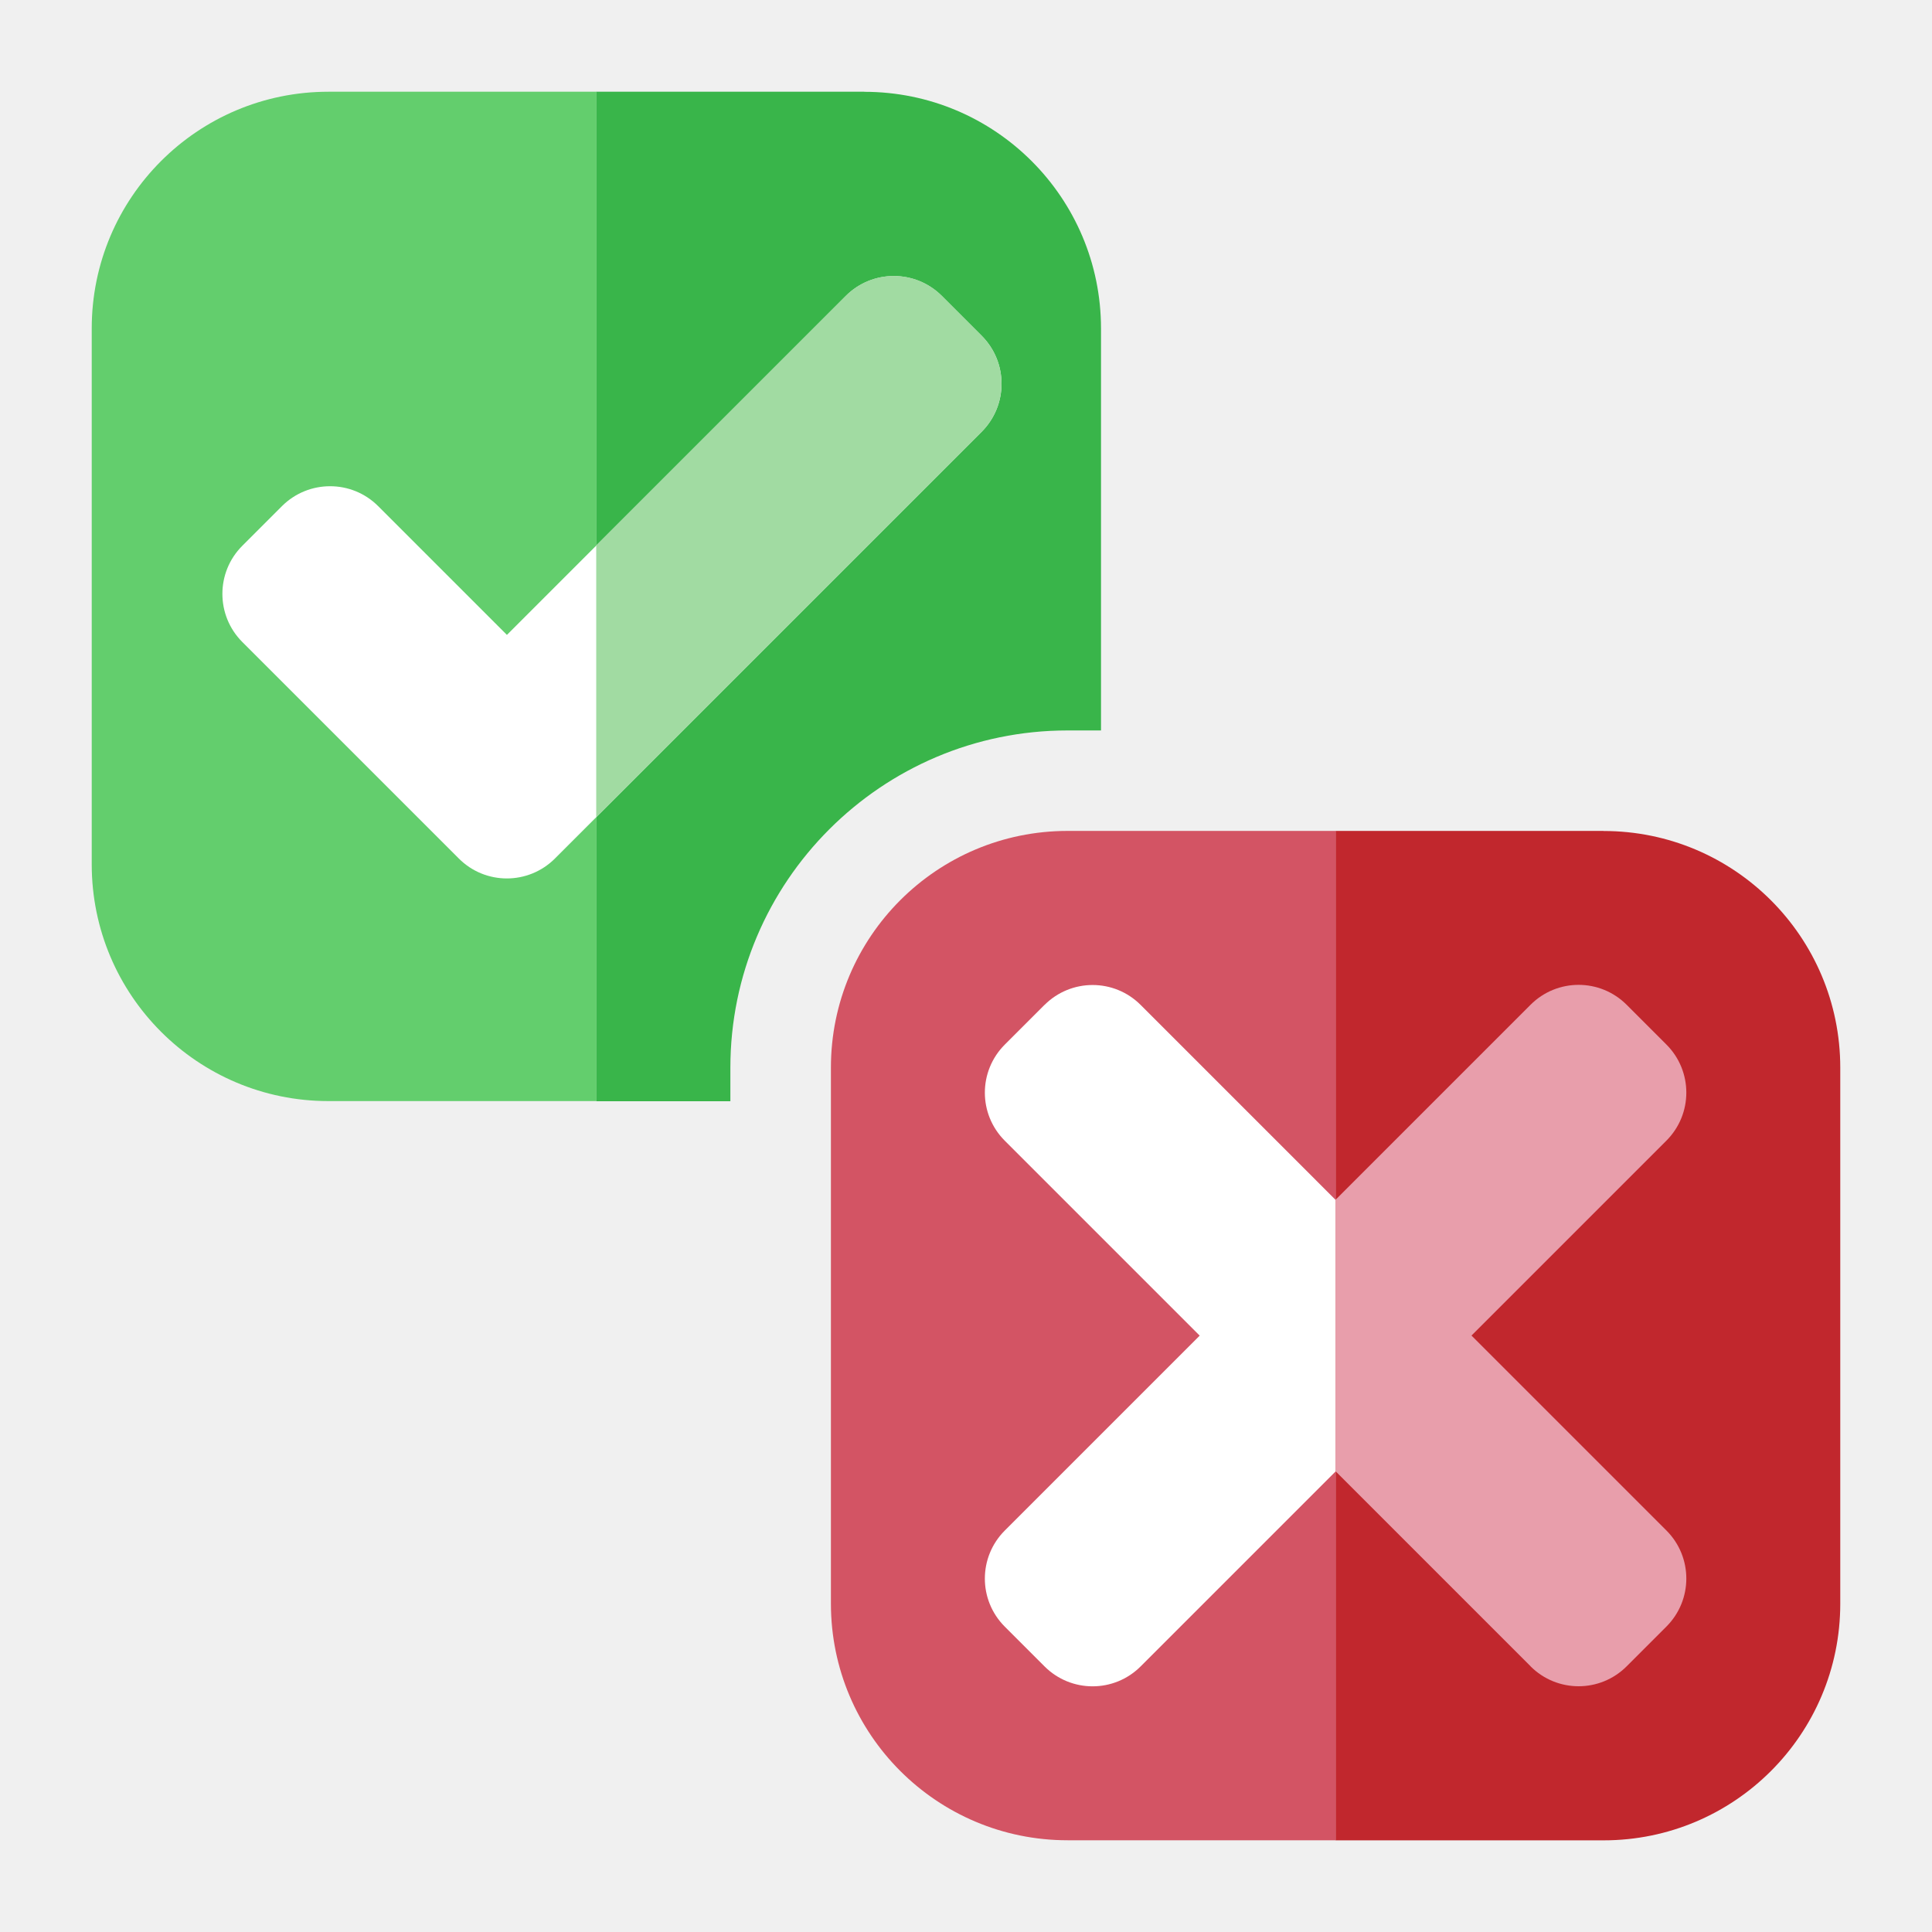
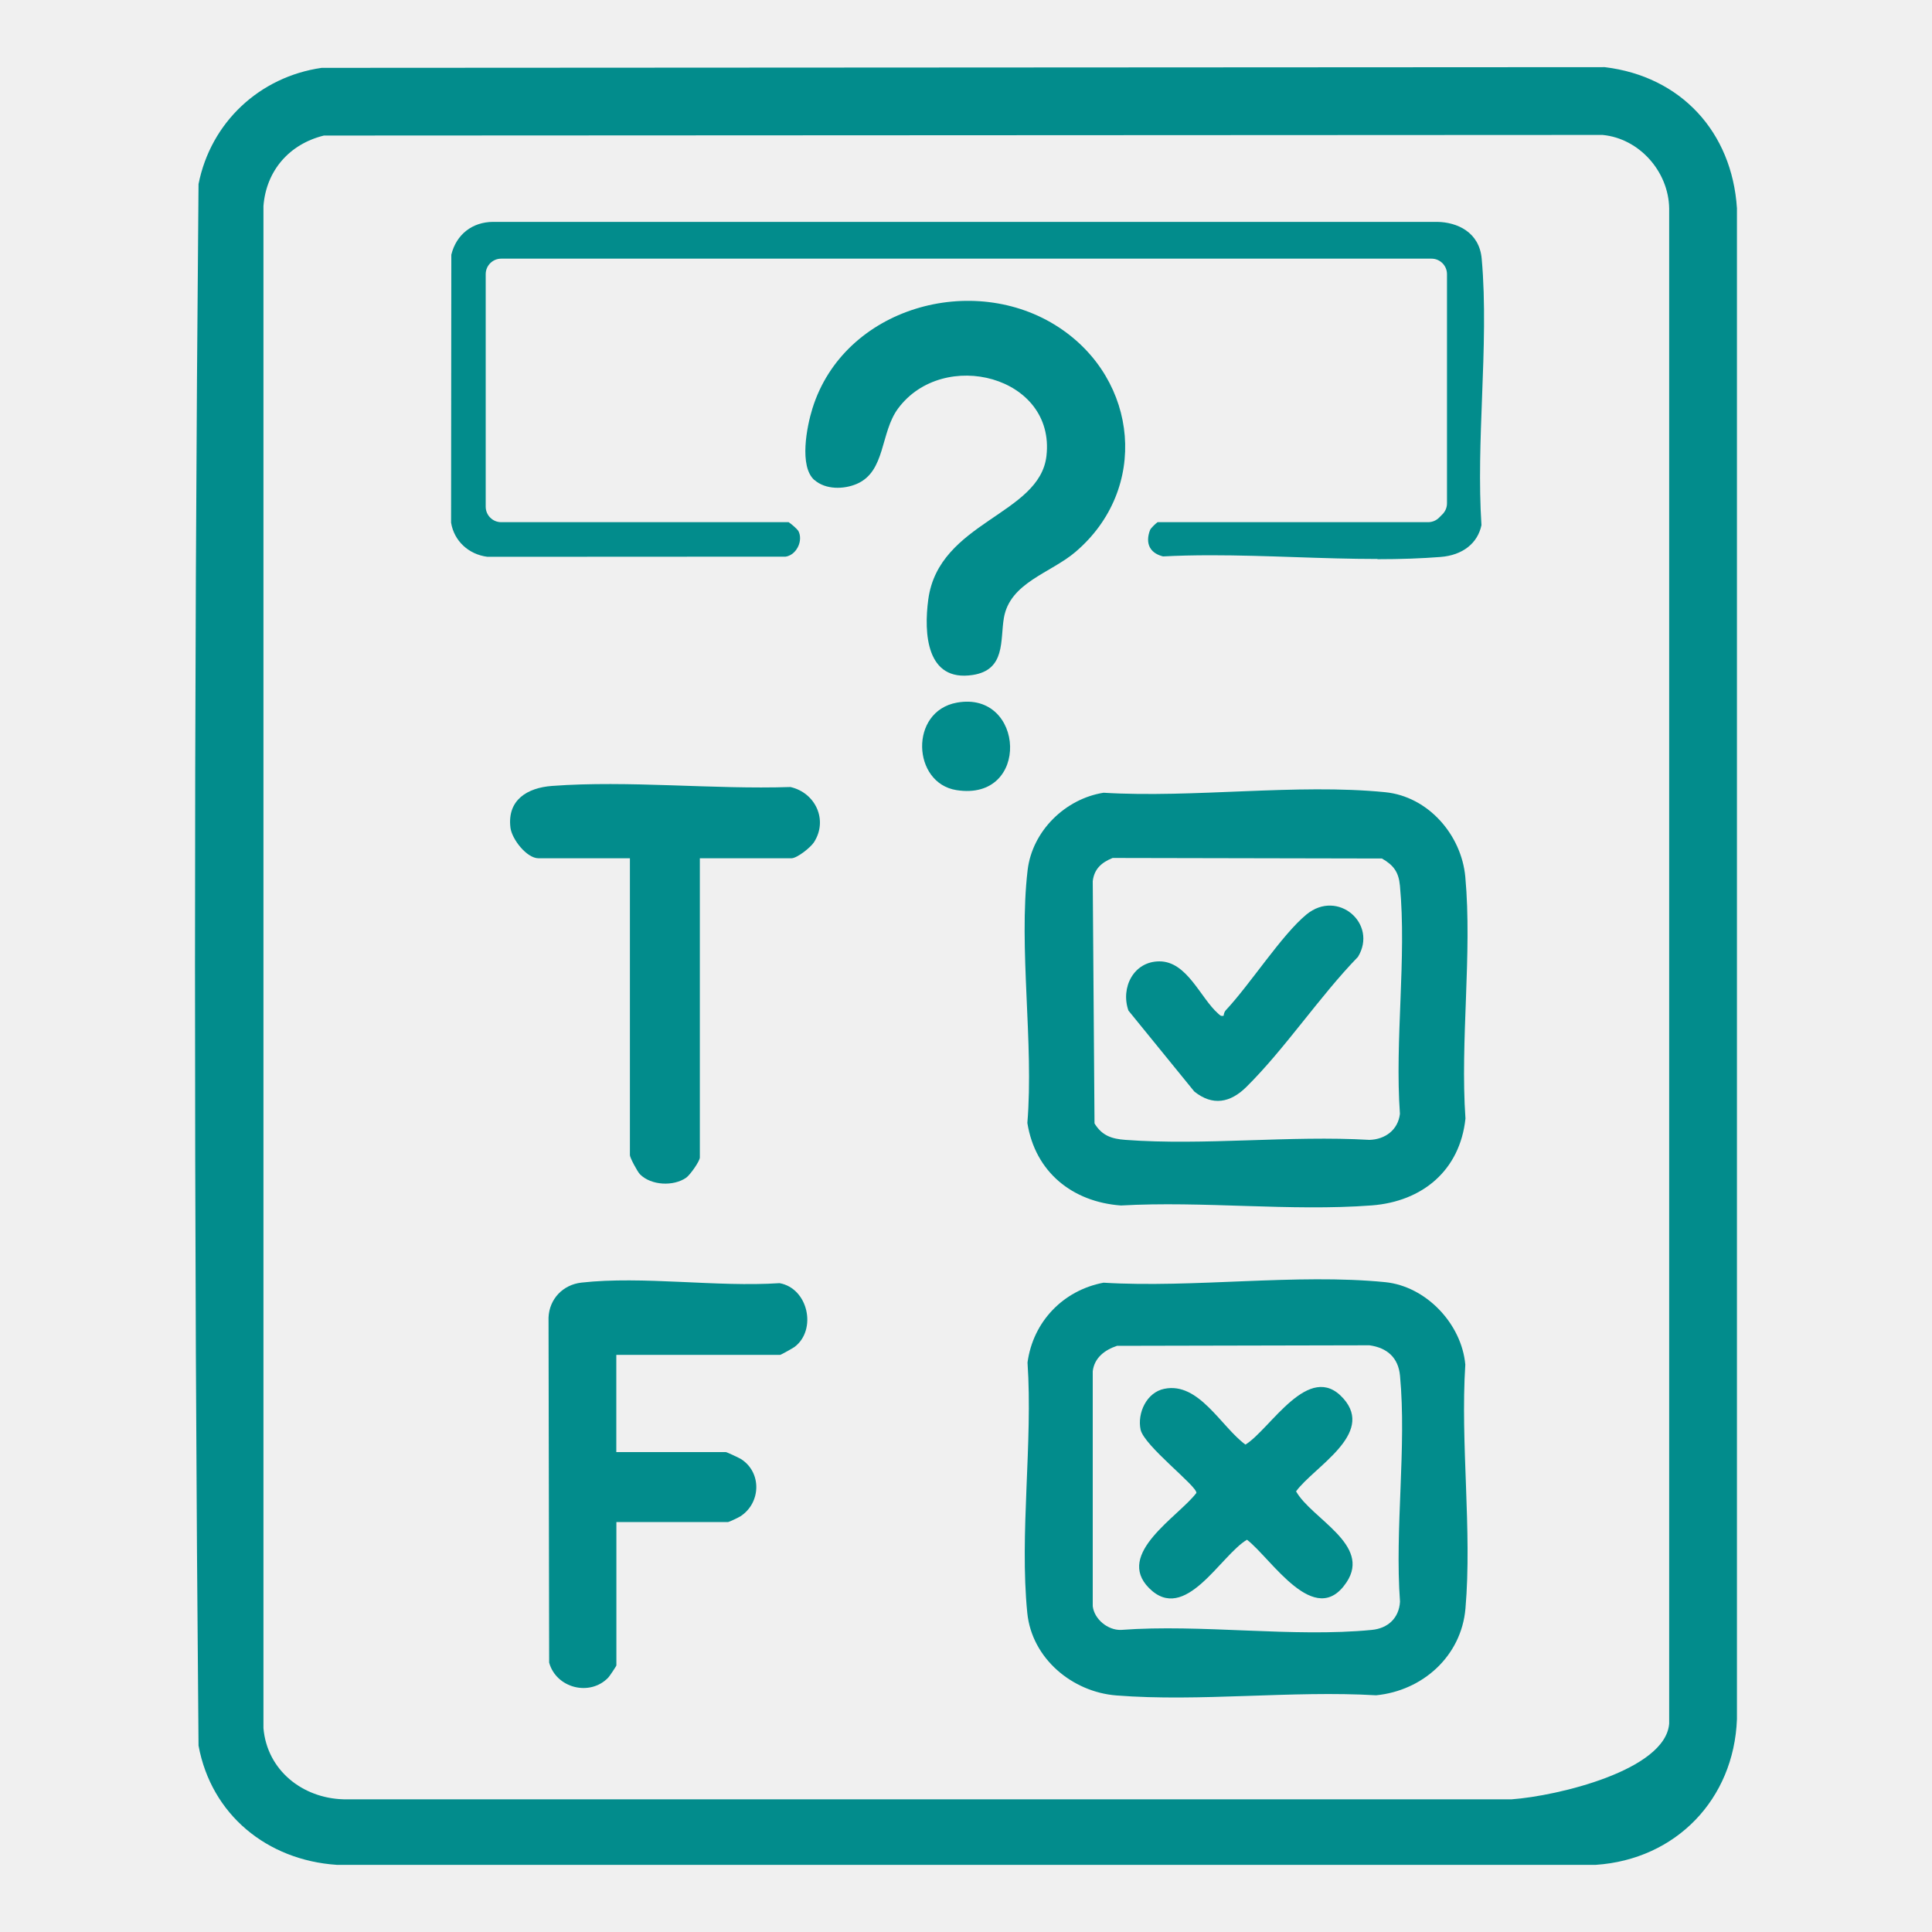
- <svg xmlns="http://www.w3.org/2000/svg" id="uuid-994f1127-dd21-4bae-aa30-d87d97d89e83" data-name="Capa 1" width="250" height="250" viewBox="0 0 250 250">
-   <g>
-     <path d="M207.5,107.52h-34.68v130.62h34.68c16.92,0,30.63-13.71,30.63-30.63v-69.35c0-16.92-13.71-30.63-30.63-30.63Z" style="fill: #c1272d;" />
-     <path d="M138.15,107.52c-16.92,0-30.63,13.71-30.63,30.63v69.35c0,16.92,13.71,30.63,30.63,30.63h34.68V107.52h-34.68Z" style="fill: #d35464;" />
-   </g>
-   <path d="M42.5,11.87c-16.92,0-30.63,13.71-30.63,30.63v69.35c0,16.92,13.71,30.63,30.63,30.63h34.68V11.87h-34.68Z" style="fill: #63ce6d;" />
-   <g>
-     <path d="M111.85,11.87h-34.68v58.7l32.27-32.27c3.43-3.44,9-3.44,12.44,0l5.14,5.14c3.44,3.44,3.44,9,0,12.44l-43.86,43.86-5.99,5.99v36.77h17.34v-4.34c0-24.06,19.57-43.64,43.63-43.64h4.33v-52.01c0-16.92-13.71-30.63-30.63-30.63Z" style="fill: #39b54a;" />
-     <path d="M65.59,82.15l-16.66-16.66c-3.43-3.43-9-3.43-12.44,0l-5.14,5.14c-3.43,3.43-3.43,9,0,12.44l16.66,16.66,11.36,11.36c3.43,3.44,9,3.44,12.44,0l5.37-5.37v-35.15l-11.59,11.59Z" style="fill: #fff;" />
-     <path d="M127.02,55.87c3.44-3.43,3.44-9,0-12.44l-5.14-5.14c-3.44-3.44-9-3.44-12.44,0l-32.27,32.27v35.15l5.99-5.99,43.86-43.86Z" style="fill: #a1dba2;" />
-   </g>
-   <g>
-     <path d="M198.05,215.62c3.44,3.44,9,3.44,12.44,0l5.14-5.14c3.44-3.44,3.44-9,0-12.44l-25.22-25.22,25.22-25.22c3.44-3.44,3.44-9,0-12.44l-5.14-5.14c-3.44-3.44-9-3.44-12.44,0l-25.22,25.22v35.15l25.22,25.22Z" style="fill: #e89eab;" />
-     <path d="M135.16,130.03l-5.14,5.14c-3.44,3.44-3.44,9,0,12.44l25.22,25.22-25.22,25.22c-3.44,3.44-3.44,9,0,12.44l5.14,5.14c3.44,3.44,9,3.44,12.44,0l25.22-25.22v-35.15l-25.22-25.22c-3.43-3.44-9-3.44-12.44,0Z" style="fill: #fff;" />
-   </g>
+ <svg xmlns="http://www.w3.org/2000/svg" id="uuid-cf394fa0-9916-409f-966a-6d566a87dcad" data-name="Capa 1" width="250" height="250" viewBox="0 0 250 250">
+   <path d="M41.63,8.78l166.03-.09c9.85,1.19,16.46,8.38,17.1,18.26v195.51c-.39,10.37-7.9,18.15-18.26,18.85H43.58c-9-.6-16.24-6.48-17.89-15.43-.61-67.29-.61-134.77,0-202.06,1.58-7.98,7.89-13.88,15.93-15.04ZM41.91,17.54c-4.46,1.1-7.46,4.52-7.82,9.12v196.96c.47,5.46,5.06,9.07,10.37,9.21h151.16c5.89-.43,19.89-3.74,20.37-9.79V26.95c-.08-4.76-3.87-9.04-8.62-9.49l-165.46.08Z" style="fill: #028c8c;" />
+   <path d="M178.24,72.33c-3.52,0-7.17-.12-10.71-.24-3.57-.12-7.25-.24-10.84-.24-2.26,0-4.29.05-6.19.15-.6-.15-1.31-.46-1.69-1.14-.34-.62-.33-1.44.03-2.33.12-.21.62-.72.95-.96h35.01c.53,0,1.04-.21,1.41-.58l.44-.44c.38-.38.59-.88.59-1.42v-29.66c0-1.1-.9-2-2-2h-120.39c-1.1,0-2,.9-2,2v30.1c0,1.1.9,2,2,2h37.2c.39.25,1.07.86,1.25,1.12.32.58.31,1.4-.07,2.13-.17.32-.65,1.07-1.57,1.21l-38.59.02c-2.45-.31-4.32-2.07-4.7-4.42l.03-34.67c.64-2.61,2.7-4.24,5.42-4.25h122.16c2.56.04,5.44,1.31,5.75,4.76.51,5.63.28,11.85.05,17.86-.21,5.53-.43,11.24-.08,16.62-.49,2.37-2.46,3.9-5.29,4.12-2.43.19-5.1.29-8.16.29Z" style="fill: #028c8c;" />
+   <path d="M142.79,102.58c11.65.71,25-1.21,36.45-.07,5.56.55,9.87,5.51,10.37,10.96.91,9.94-.68,21.19.02,31.27-.71,6.7-5.56,10.74-12.14,11.24-10.47.79-21.87-.59-32.44.01-6.3-.46-11.1-4.34-12.11-10.68.85-10.35-1.15-22.57.03-32.69.59-5.07,4.85-9.25,9.83-10.04ZM143.95,111.03c-1.41.58-2.36,1.4-2.55,3l.23,31.34c.97,1.59,2.23,2,4,2.13,10.19.76,21.29-.6,31.58,0,2.02-.06,3.69-1.27,3.94-3.37-.68-9.49.88-20.19,0-29.53-.16-1.75-.82-2.65-2.33-3.51l-34.87-.07Z" style="fill: #028c8c;" />
+   <path d="M142.79,165.98c11.65.71,25-1.21,36.45-.07,5.3.53,9.9,5.4,10.37,10.67-.65,10.19.89,21.5.02,31.56-.53,6.17-5.55,10.64-11.56,11.23-10.91-.64-22.82.87-33.61.02-5.73-.45-10.94-4.8-11.53-10.68-1.02-10.19.73-22.04.03-32.4.71-5.28,4.61-9.34,9.83-10.33ZM144.54,174.15c-1.58.53-2.93,1.54-3.14,3.29v30.4c.2,1.68,1.94,3.12,3.65,3.07,10.4-.78,22.23,1,32.46,0,2.08-.2,3.52-1.52,3.65-3.65-.69-9.4.87-19.99,0-29.25-.22-2.33-1.66-3.61-3.96-3.93l-32.66.07Z" style="fill: #028c8c;" />
+   <path d="M79.75,175.34v12.56h14.17c.13,0,1.74.76,2,.92,2.69,1.76,2.53,5.68-.11,7.39-.23.15-1.47.74-1.59.74h-14.46v18.55c0,.09-.88,1.4-1.05,1.58-2.4,2.49-6.75,1.35-7.65-1.94l-.08-44.65c.1-2.41,1.87-4.25,4.25-4.52,7.93-.89,17.54.61,25.65.07,3.72.68,4.84,6.04,1.95,8.24-.21.16-1.78,1.04-1.88,1.04h-21.18Z" style="fill: #028c8c;" />
+   <path d="M90.56,111.05v38.72c0,.49-1.27,2.27-1.76,2.62-1.65,1.15-4.53,1.02-5.98-.43-.34-.34-1.31-2.16-1.31-2.48v-38.42h-11.83c-1.52,0-3.45-2.47-3.63-3.97-.43-3.58,2.18-5.15,5.37-5.39,9.91-.74,20.85.47,30.86.14,3.25.74,4.9,4.29,3.04,7.16-.43.66-2.18,2.06-2.91,2.06h-11.83Z" style="fill: #028c8c;" />
+   <path d="M105.38,62.12c-2-1.77-.98-6.94-.25-9.27,4.08-13.08,20.81-17.78,31.9-10.48,10.32,6.79,11.68,20.95,2.11,29.07-3.21,2.73-8.46,3.94-9.24,8.53-.49,2.87.25,6.71-4.02,7.37-6.05.94-6.34-5.46-5.76-9.78,1.36-10.07,14.42-10.92,15.29-18.56,1.19-10.33-13.34-14.04-19.2-6.14-2.32,3.13-1.59,8.13-5.33,9.75-1.69.73-4.05.77-5.49-.5Z" style="fill: #028c8c;" />
+   <path d="M123.82,90.92c8.81-1.6,9.57,12.84-.06,11.32-5.73-.91-6.12-10.2.06-11.32Z" style="fill: #028c8c;" />
+   <path d="M158.34,131.43c.02-.26.11-.53.29-.72,3.17-3.38,7.24-9.76,10.43-12.38,4.04-3.32,9.26,1.2,6.66,5.49-4.99,5.14-9.41,11.85-14.44,16.83-2.07,2.05-4.37,2.5-6.74.59l-8.52-10.47c-1.04-2.97.67-6.37,4.01-6.37,3.59,0,5.31,4.75,7.59,6.75.25.22.33.38.73.28Z" style="fill: #028c8c;" />
+   <path d="M150.67,179.71c4.46-.92,7.35,4.92,10.49,7.22,3.23-1.98,8.23-10.95,12.67-5.97,4.11,4.61-3.79,8.83-6.12,12.02,2.02,3.57,9.78,6.9,6.53,11.77-4.09,6.13-9.71-3.06-12.88-5.51-3.43,2.02-8.01,10.94-12.67,6.26-4.42-4.44,3.78-9.23,6.12-12.31.15-.85-6.78-6.1-7.22-8.21s.76-4.8,3.07-5.27Z" style="fill: #028c8c;" />
</svg>
